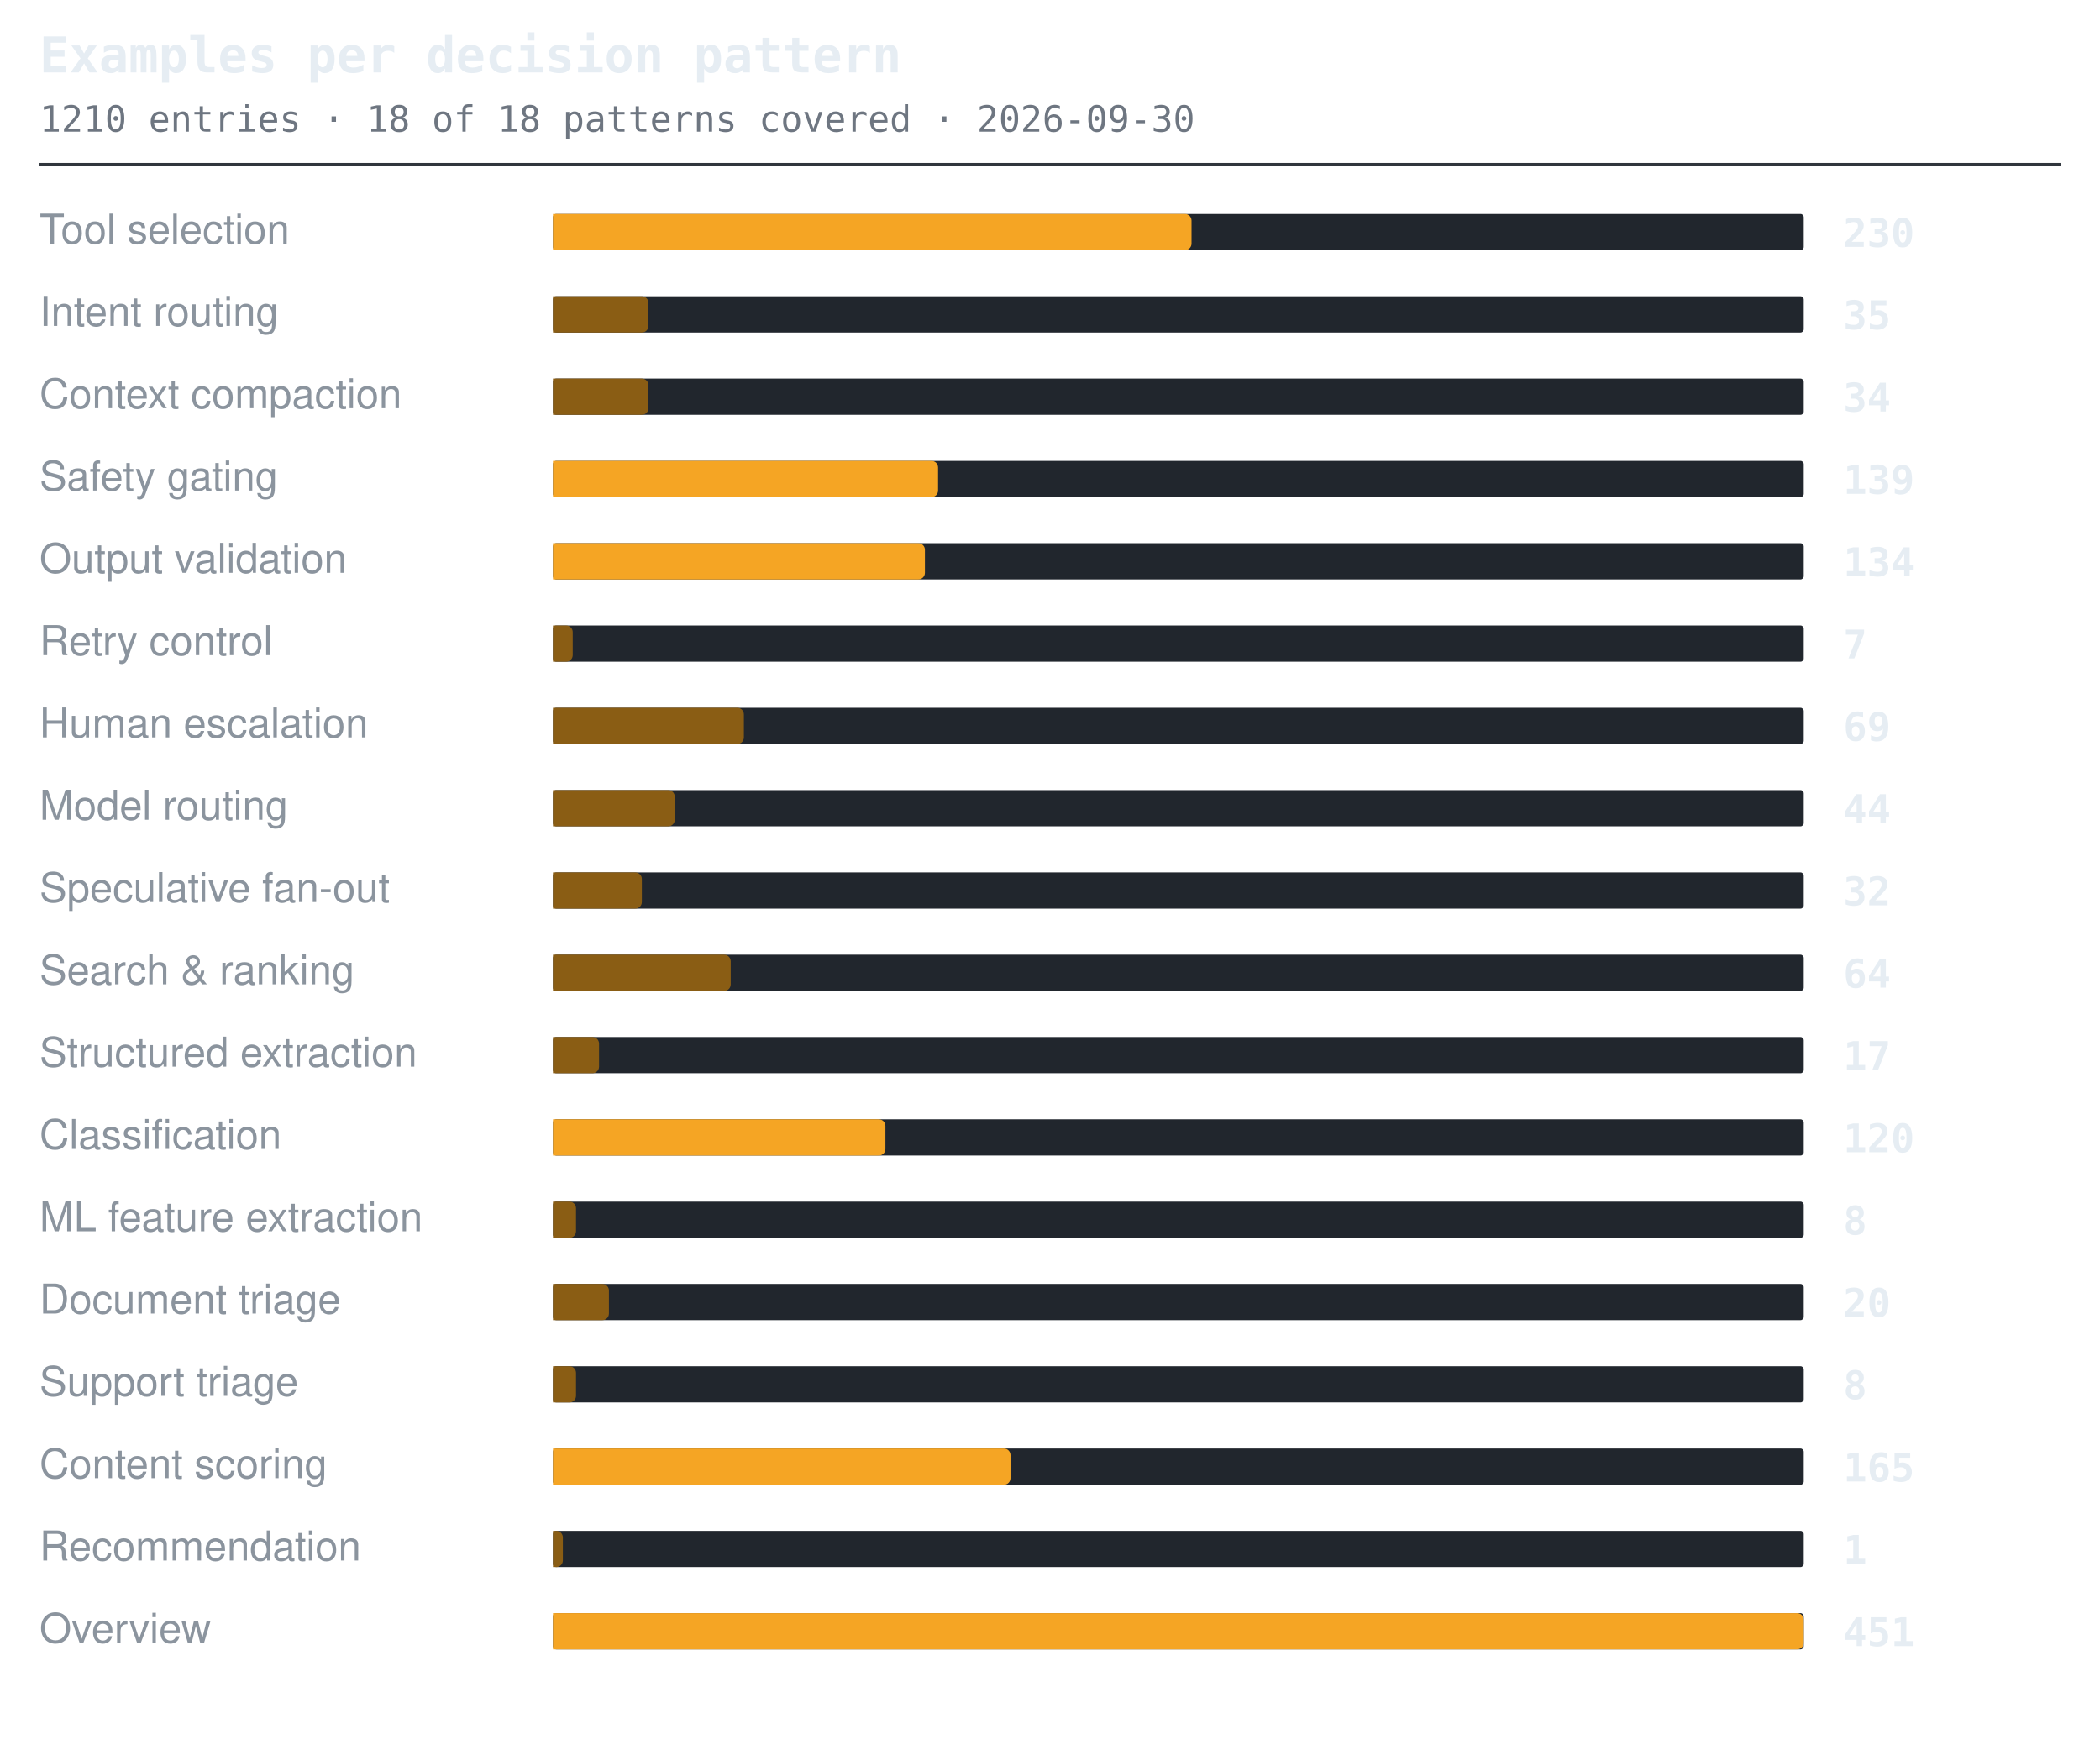
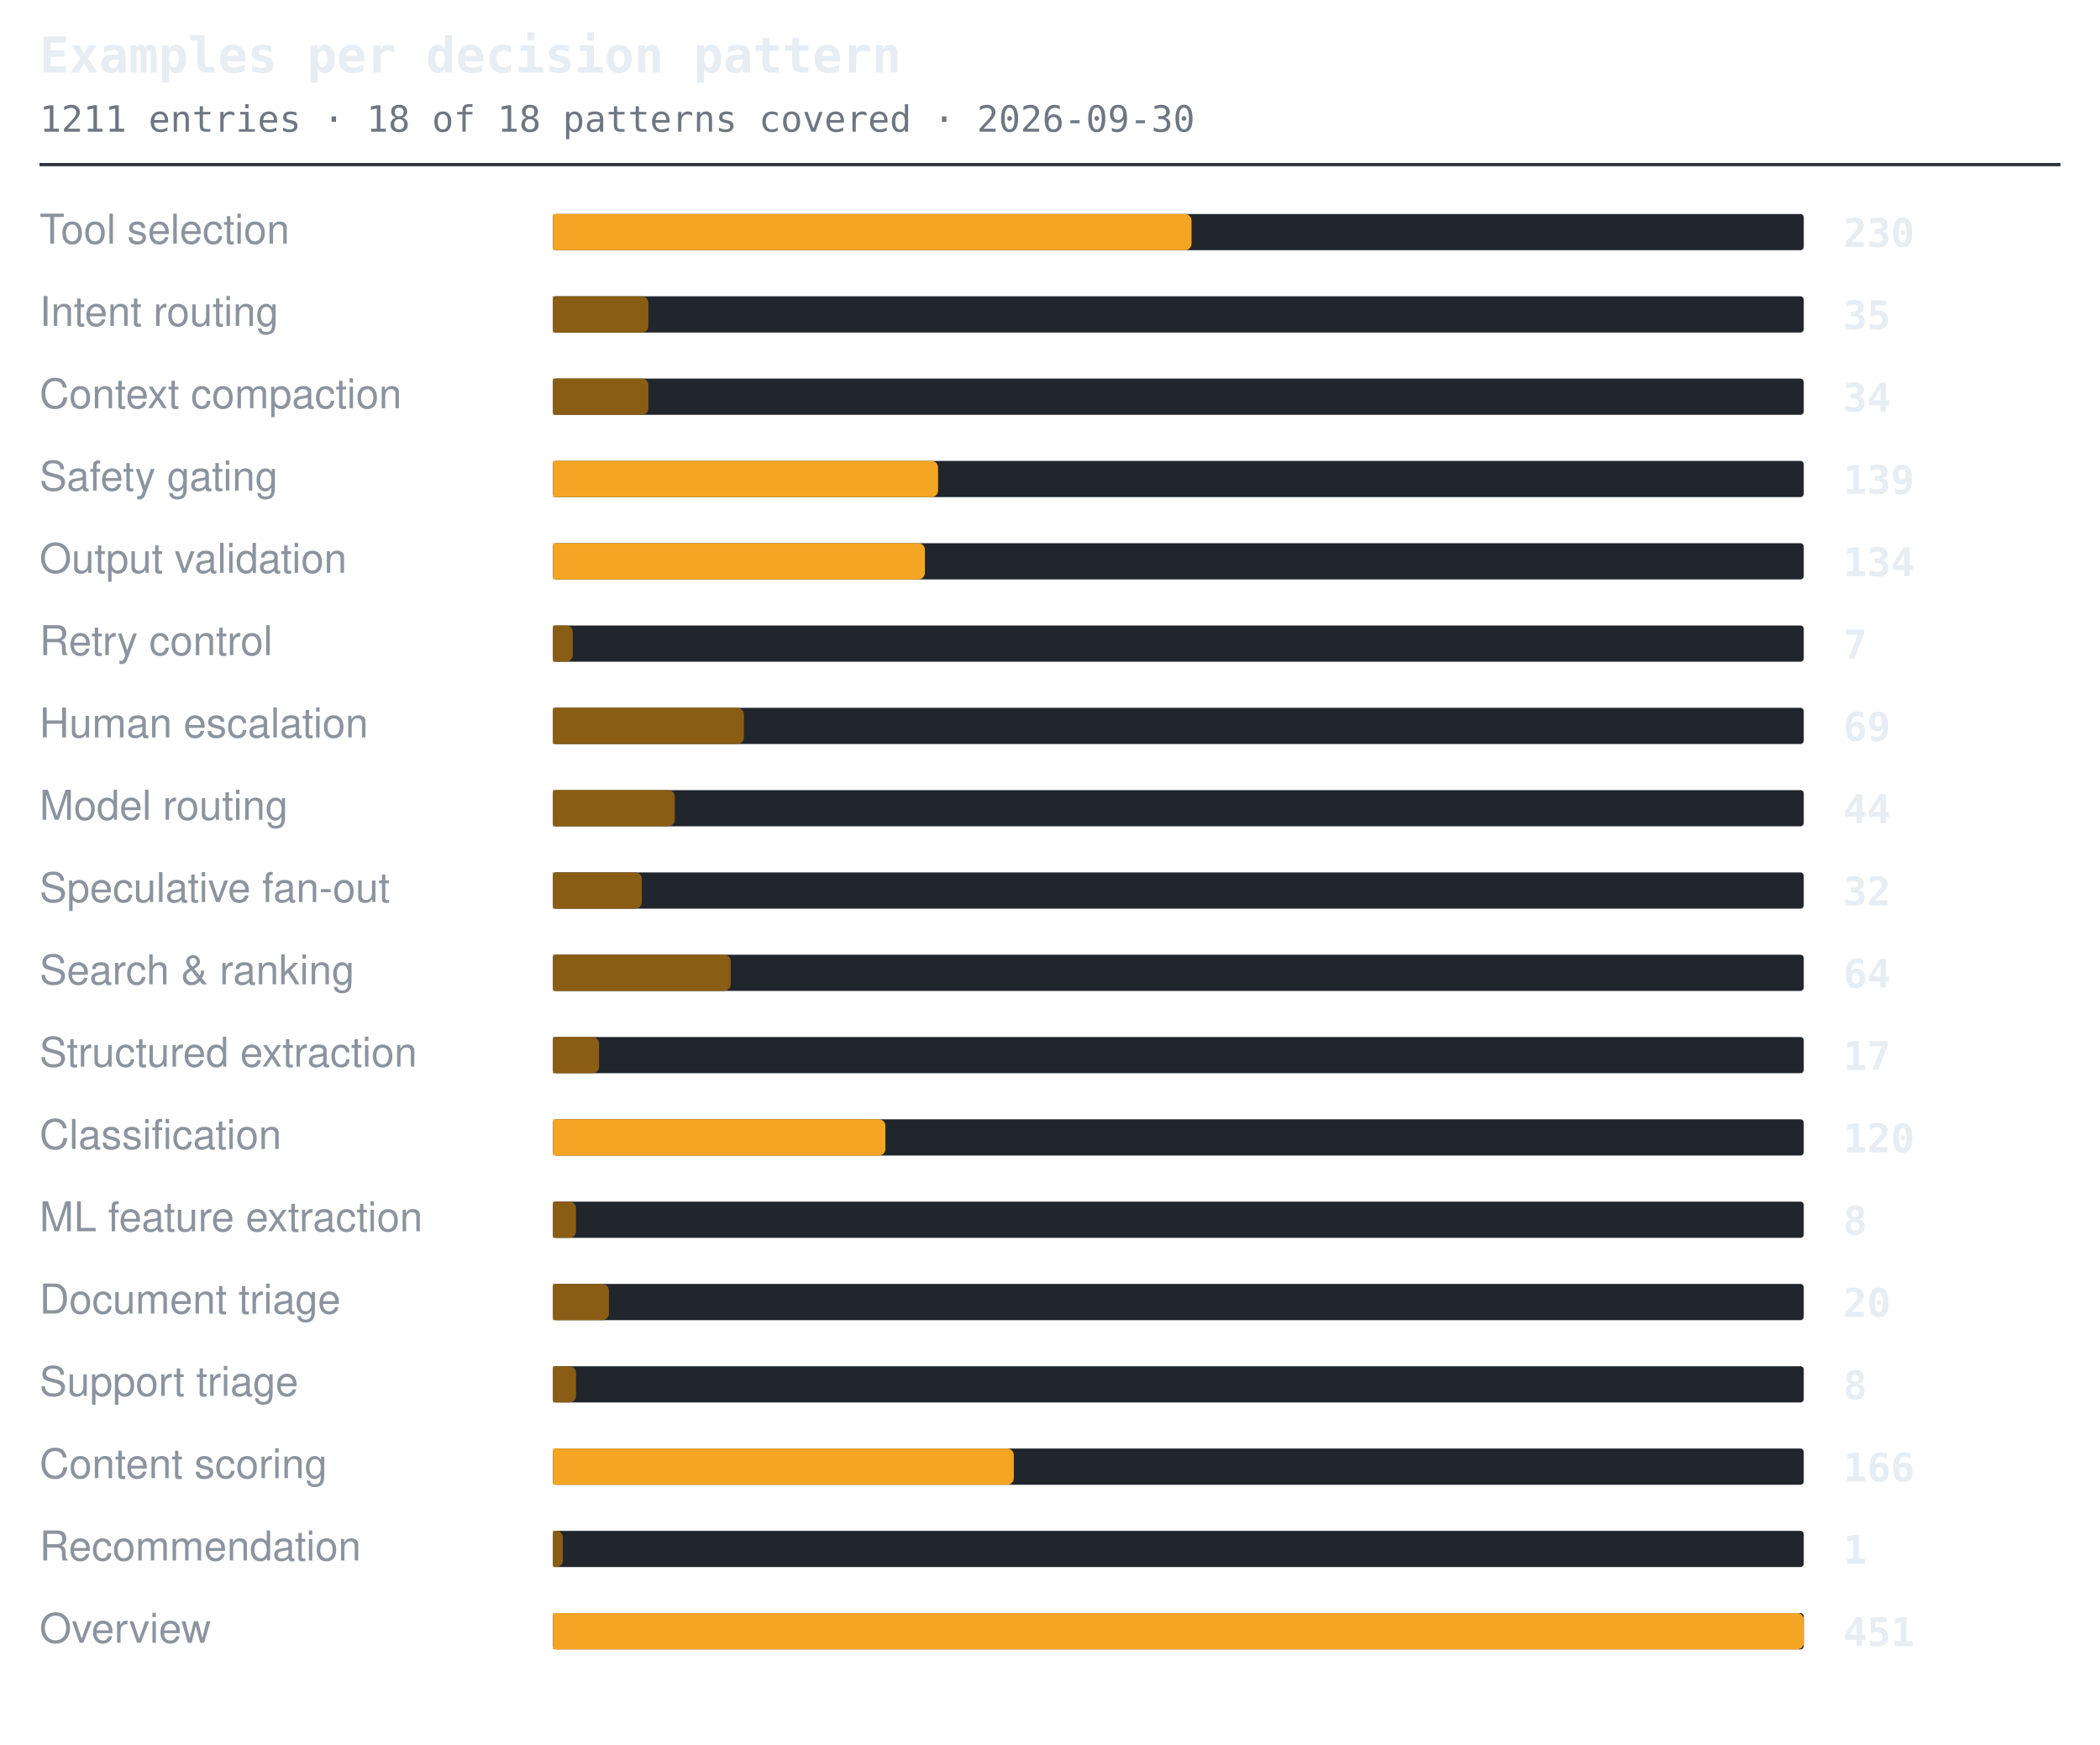
<svg xmlns="http://www.w3.org/2000/svg" width="638" height="530" viewBox="0 0 638 530" role="img" aria-label="Examples per decision pattern">
  <style>.t{font:600 15px ui-monospace,SFMono-Regular,'SF Mono',Menlo,Consolas,monospace;fill:#e6edf3}.s{font:11px ui-monospace,SFMono-Regular,'SF Mono',Menlo,Consolas,monospace;fill:#6e7681}.l{font:12.5px -apple-system,BlinkMacSystemFont,'Segoe UI',Helvetica,Arial,sans-serif;fill:#8b949e}.n{font:600 12px ui-monospace,SFMono-Regular,'SF Mono',Menlo,Consolas,monospace;fill:#e6edf3}.g{font:italic 11px -apple-system,BlinkMacSystemFont,'Segoe UI',Helvetica,Arial,sans-serif;fill:#6e7681}</style>
  <text x="12" y="22" class="t">Examples per decision pattern</text>
-   <text x="12" y="40" class="s">1210 entries · 18 of 18 patterns covered · 2026-09-30</text>
+   <text x="12" y="40" class="s">1211 entries · 18 of 18 patterns covered · 2026-09-30</text>
  <line x1="12" y1="50" x2="626" y2="50" stroke="#30363d" stroke-width="1" />
  <text x="12" y="74" class="l">Tool selection</text>
  <rect x="168" y="65" width="380" height="11" rx="1" fill="#21262d" />
  <path d="M168 65h192a2 2 0 0 1 2 2v7a2 2 0 0 1-2 2h-192z" fill="#f5a524" />
  <text x="560" y="75" class="n">230</text>
  <text x="12" y="99" class="l">Intent routing</text>
  <rect x="168" y="90" width="380" height="11" rx="1" fill="#21262d" />
  <path d="M168 90h27a2 2 0 0 1 2 2v7a2 2 0 0 1-2 2h-27z" fill="#8a5d14" />
  <text x="560" y="100" class="n">35</text>
  <text x="12" y="124" class="l">Context compaction</text>
  <rect x="168" y="115" width="380" height="11" rx="1" fill="#21262d" />
  <path d="M168 115h27a2 2 0 0 1 2 2v7a2 2 0 0 1-2 2h-27z" fill="#8a5d14" />
  <text x="560" y="125" class="n">34</text>
  <text x="12" y="149" class="l">Safety gating</text>
  <rect x="168" y="140" width="380" height="11" rx="1" fill="#21262d" />
  <path d="M168 140h115a2 2 0 0 1 2 2v7a2 2 0 0 1-2 2h-115z" fill="#f5a524" />
  <text x="560" y="150" class="n">139</text>
  <text x="12" y="174" class="l">Output validation</text>
  <rect x="168" y="165" width="380" height="11" rx="1" fill="#21262d" />
  <path d="M168 165h111a2 2 0 0 1 2 2v7a2 2 0 0 1-2 2h-111z" fill="#f5a524" />
  <text x="560" y="175" class="n">134</text>
  <text x="12" y="199" class="l">Retry control</text>
  <rect x="168" y="190" width="380" height="11" rx="1" fill="#21262d" />
  <path d="M168 190h4a2 2 0 0 1 2 2v7a2 2 0 0 1-2 2h-4z" fill="#8a5d14" />
  <text x="560" y="200" class="n">7</text>
  <text x="12" y="224" class="l">Human escalation</text>
  <rect x="168" y="215" width="380" height="11" rx="1" fill="#21262d" />
  <path d="M168 215h56a2 2 0 0 1 2 2v7a2 2 0 0 1-2 2h-56z" fill="#8a5d14" />
  <text x="560" y="225" class="n">69</text>
  <text x="12" y="249" class="l">Model routing</text>
  <rect x="168" y="240" width="380" height="11" rx="1" fill="#21262d" />
  <path d="M168 240h35a2 2 0 0 1 2 2v7a2 2 0 0 1-2 2h-35z" fill="#8a5d14" />
  <text x="560" y="250" class="n">44</text>
  <text x="12" y="274" class="l">Speculative fan-out</text>
  <rect x="168" y="265" width="380" height="11" rx="1" fill="#21262d" />
  <path d="M168 265h25a2 2 0 0 1 2 2v7a2 2 0 0 1-2 2h-25z" fill="#8a5d14" />
  <text x="560" y="275" class="n">32</text>
  <text x="12" y="299" class="l">Search &amp; ranking</text>
  <rect x="168" y="290" width="380" height="11" rx="1" fill="#21262d" />
  <path d="M168 290h52a2 2 0 0 1 2 2v7a2 2 0 0 1-2 2h-52z" fill="#8a5d14" />
  <text x="560" y="300" class="n">64</text>
  <text x="12" y="324" class="l">Structured extraction</text>
  <rect x="168" y="315" width="380" height="11" rx="1" fill="#21262d" />
  <path d="M168 315h12a2 2 0 0 1 2 2v7a2 2 0 0 1-2 2h-12z" fill="#8a5d14" />
  <text x="560" y="325" class="n">17</text>
  <text x="12" y="349" class="l">Classification</text>
  <rect x="168" y="340" width="380" height="11" rx="1" fill="#21262d" />
  <path d="M168 340h99a2 2 0 0 1 2 2v7a2 2 0 0 1-2 2h-99z" fill="#f5a524" />
  <text x="560" y="350" class="n">120</text>
  <text x="12" y="374" class="l">ML feature extraction</text>
  <rect x="168" y="365" width="380" height="11" rx="1" fill="#21262d" />
  <path d="M168 365h5a2 2 0 0 1 2 2v7a2 2 0 0 1-2 2h-5z" fill="#8a5d14" />
  <text x="560" y="375" class="n">8</text>
  <text x="12" y="399" class="l">Document triage</text>
  <rect x="168" y="390" width="380" height="11" rx="1" fill="#21262d" />
  <path d="M168 390h15a2 2 0 0 1 2 2v7a2 2 0 0 1-2 2h-15z" fill="#8a5d14" />
  <text x="560" y="400" class="n">20</text>
  <text x="12" y="424" class="l">Support triage</text>
  <rect x="168" y="415" width="380" height="11" rx="1" fill="#21262d" />
  <path d="M168 415h5a2 2 0 0 1 2 2v7a2 2 0 0 1-2 2h-5z" fill="#8a5d14" />
  <text x="560" y="425" class="n">8</text>
  <text x="12" y="449" class="l">Content scoring</text>
  <rect x="168" y="440" width="380" height="11" rx="1" fill="#21262d" />
-   <path d="M168 440h137a2 2 0 0 1 2 2v7a2 2 0 0 1-2 2h-137z" fill="#f5a524" />
-   <text x="560" y="450" class="n">165</text>
+   <path d="M168 440h138a2 2 0 0 1 2 2v7a2 2 0 0 1-2 2h-138z" fill="#f5a524" />
+   <text x="560" y="450" class="n">166</text>
  <text x="12" y="474" class="l">Recommendation</text>
  <rect x="168" y="465" width="380" height="11" rx="1" fill="#21262d" />
  <path d="M168 465h1a2 2 0 0 1 2 2v7a2 2 0 0 1-2 2h-1z" fill="#8a5d14" />
  <text x="560" y="475" class="n">1</text>
  <text x="12" y="499" class="l">Overview</text>
  <rect x="168" y="490" width="380" height="11" rx="1" fill="#21262d" />
  <path d="M168 490h378a2 2 0 0 1 2 2v7a2 2 0 0 1-2 2h-378z" fill="#f5a524" />
  <text x="560" y="500" class="n">451</text>
</svg>
